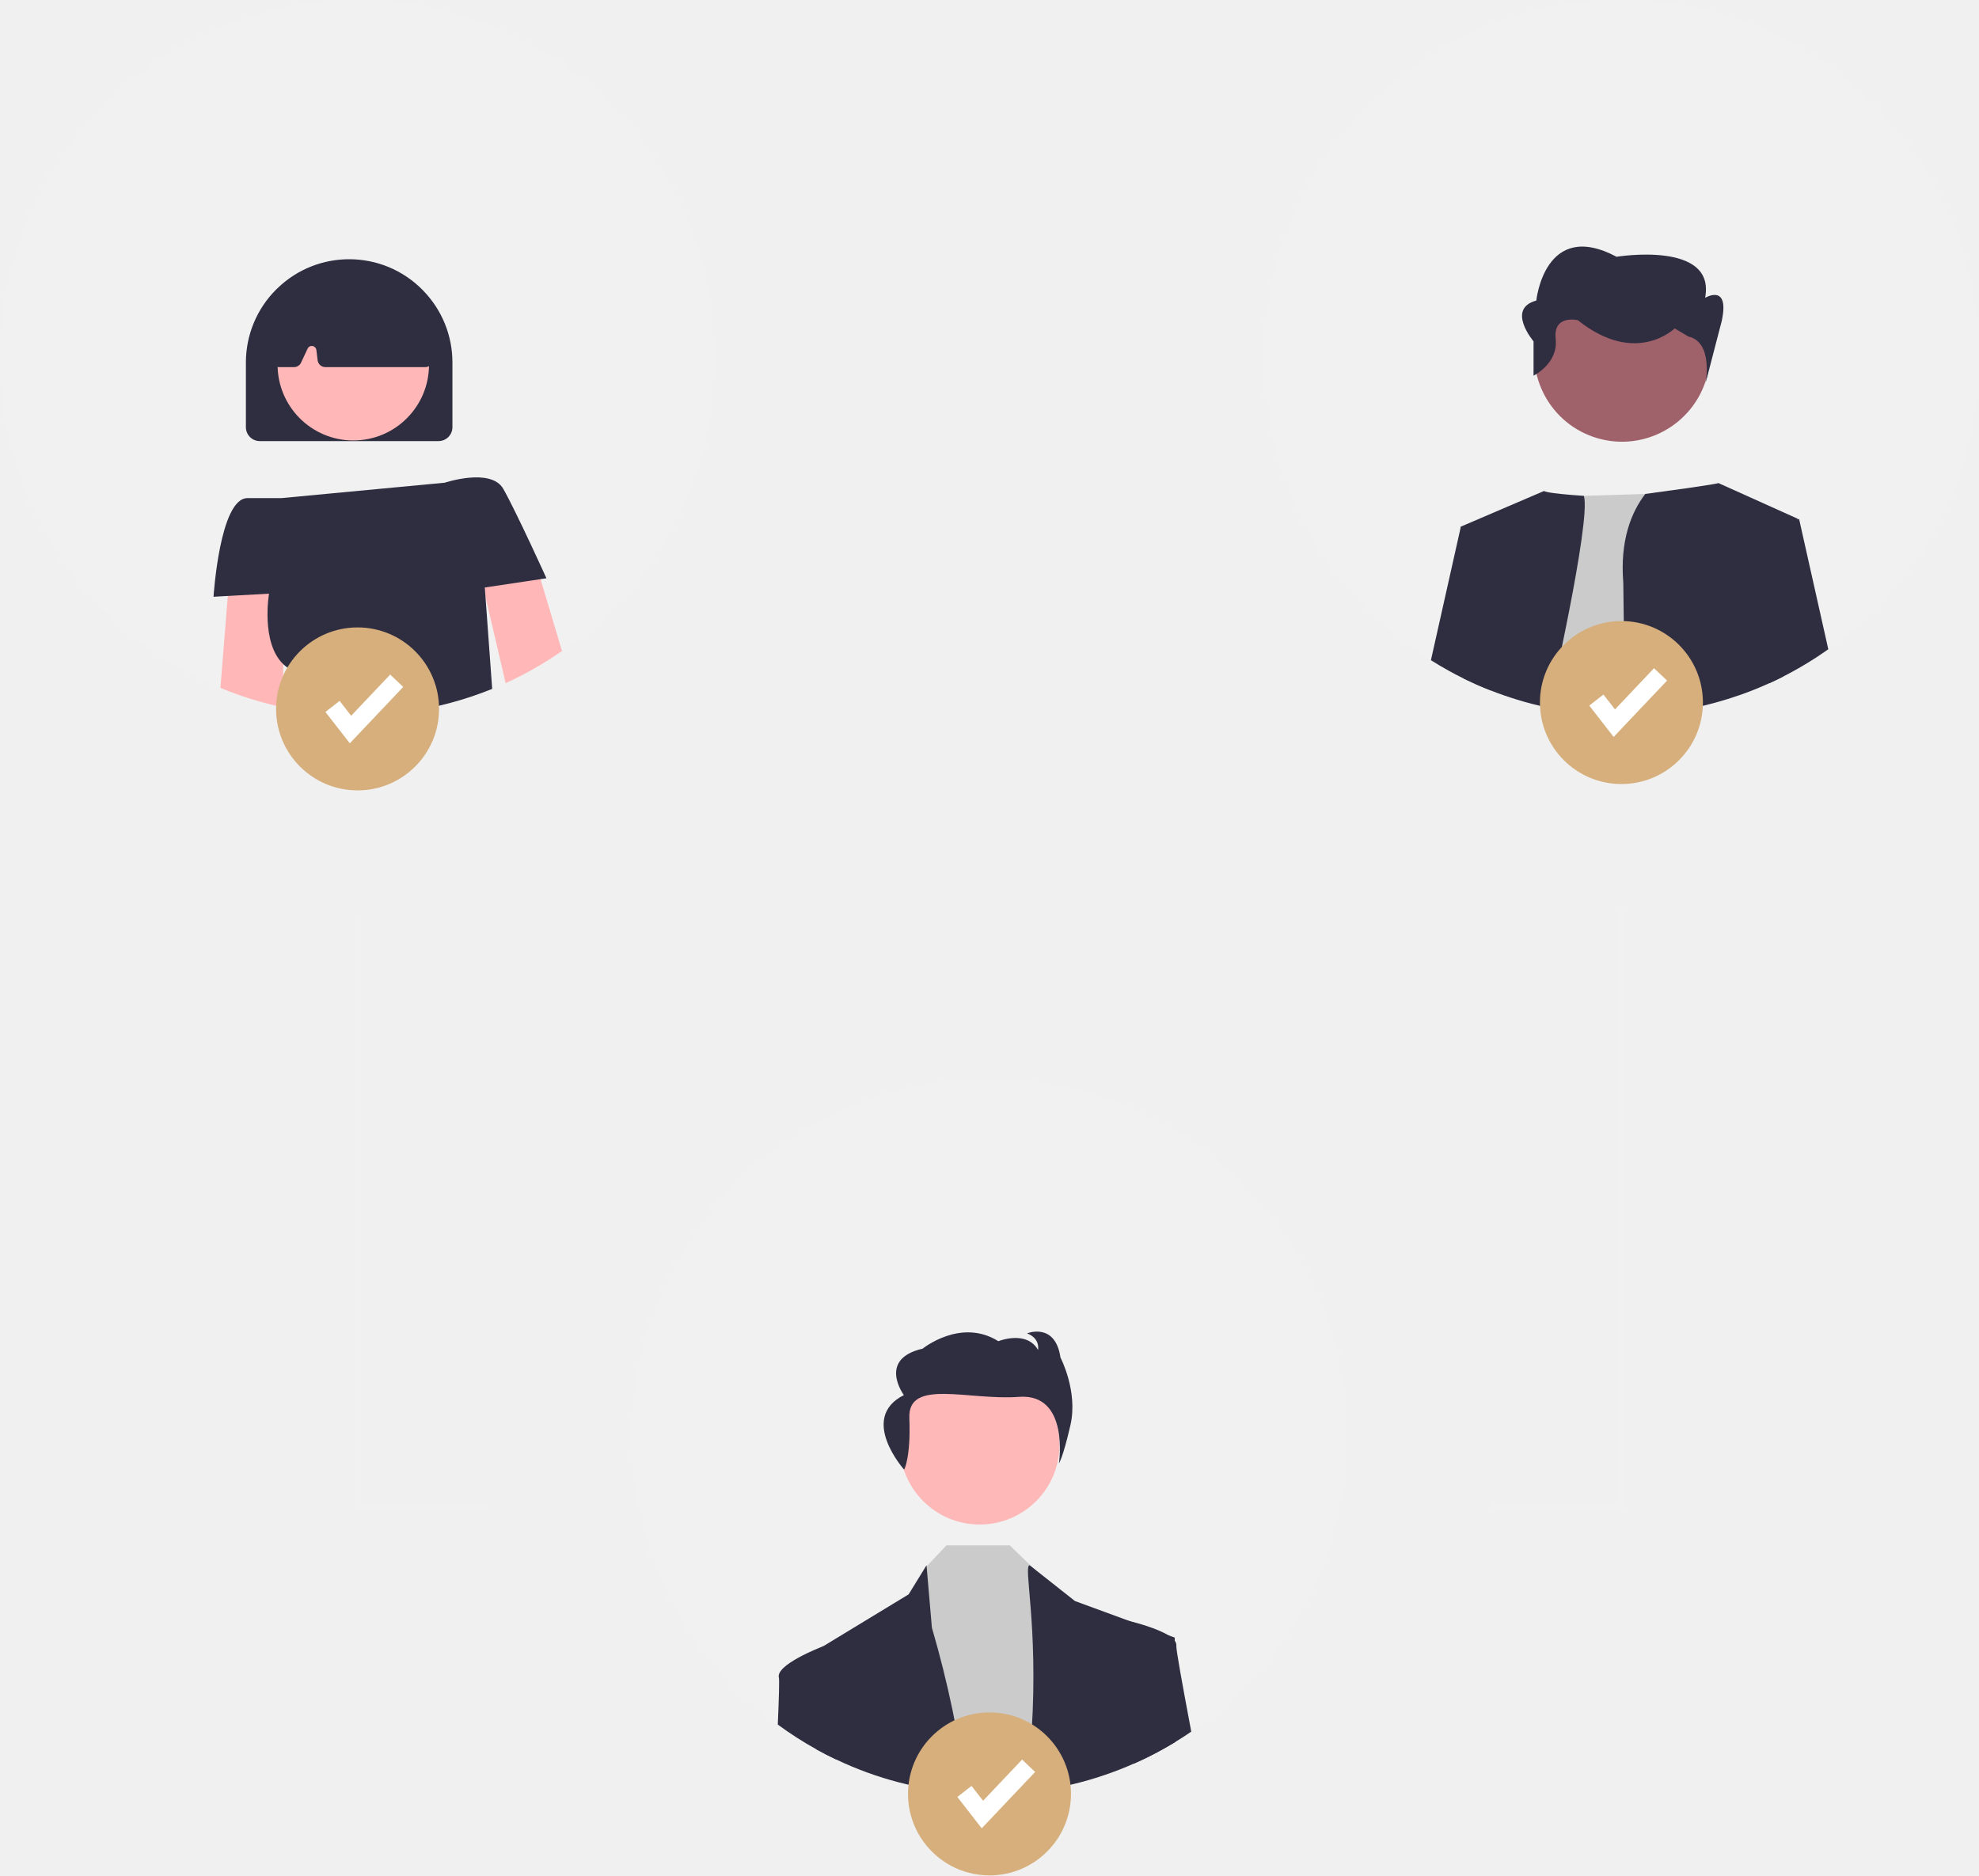
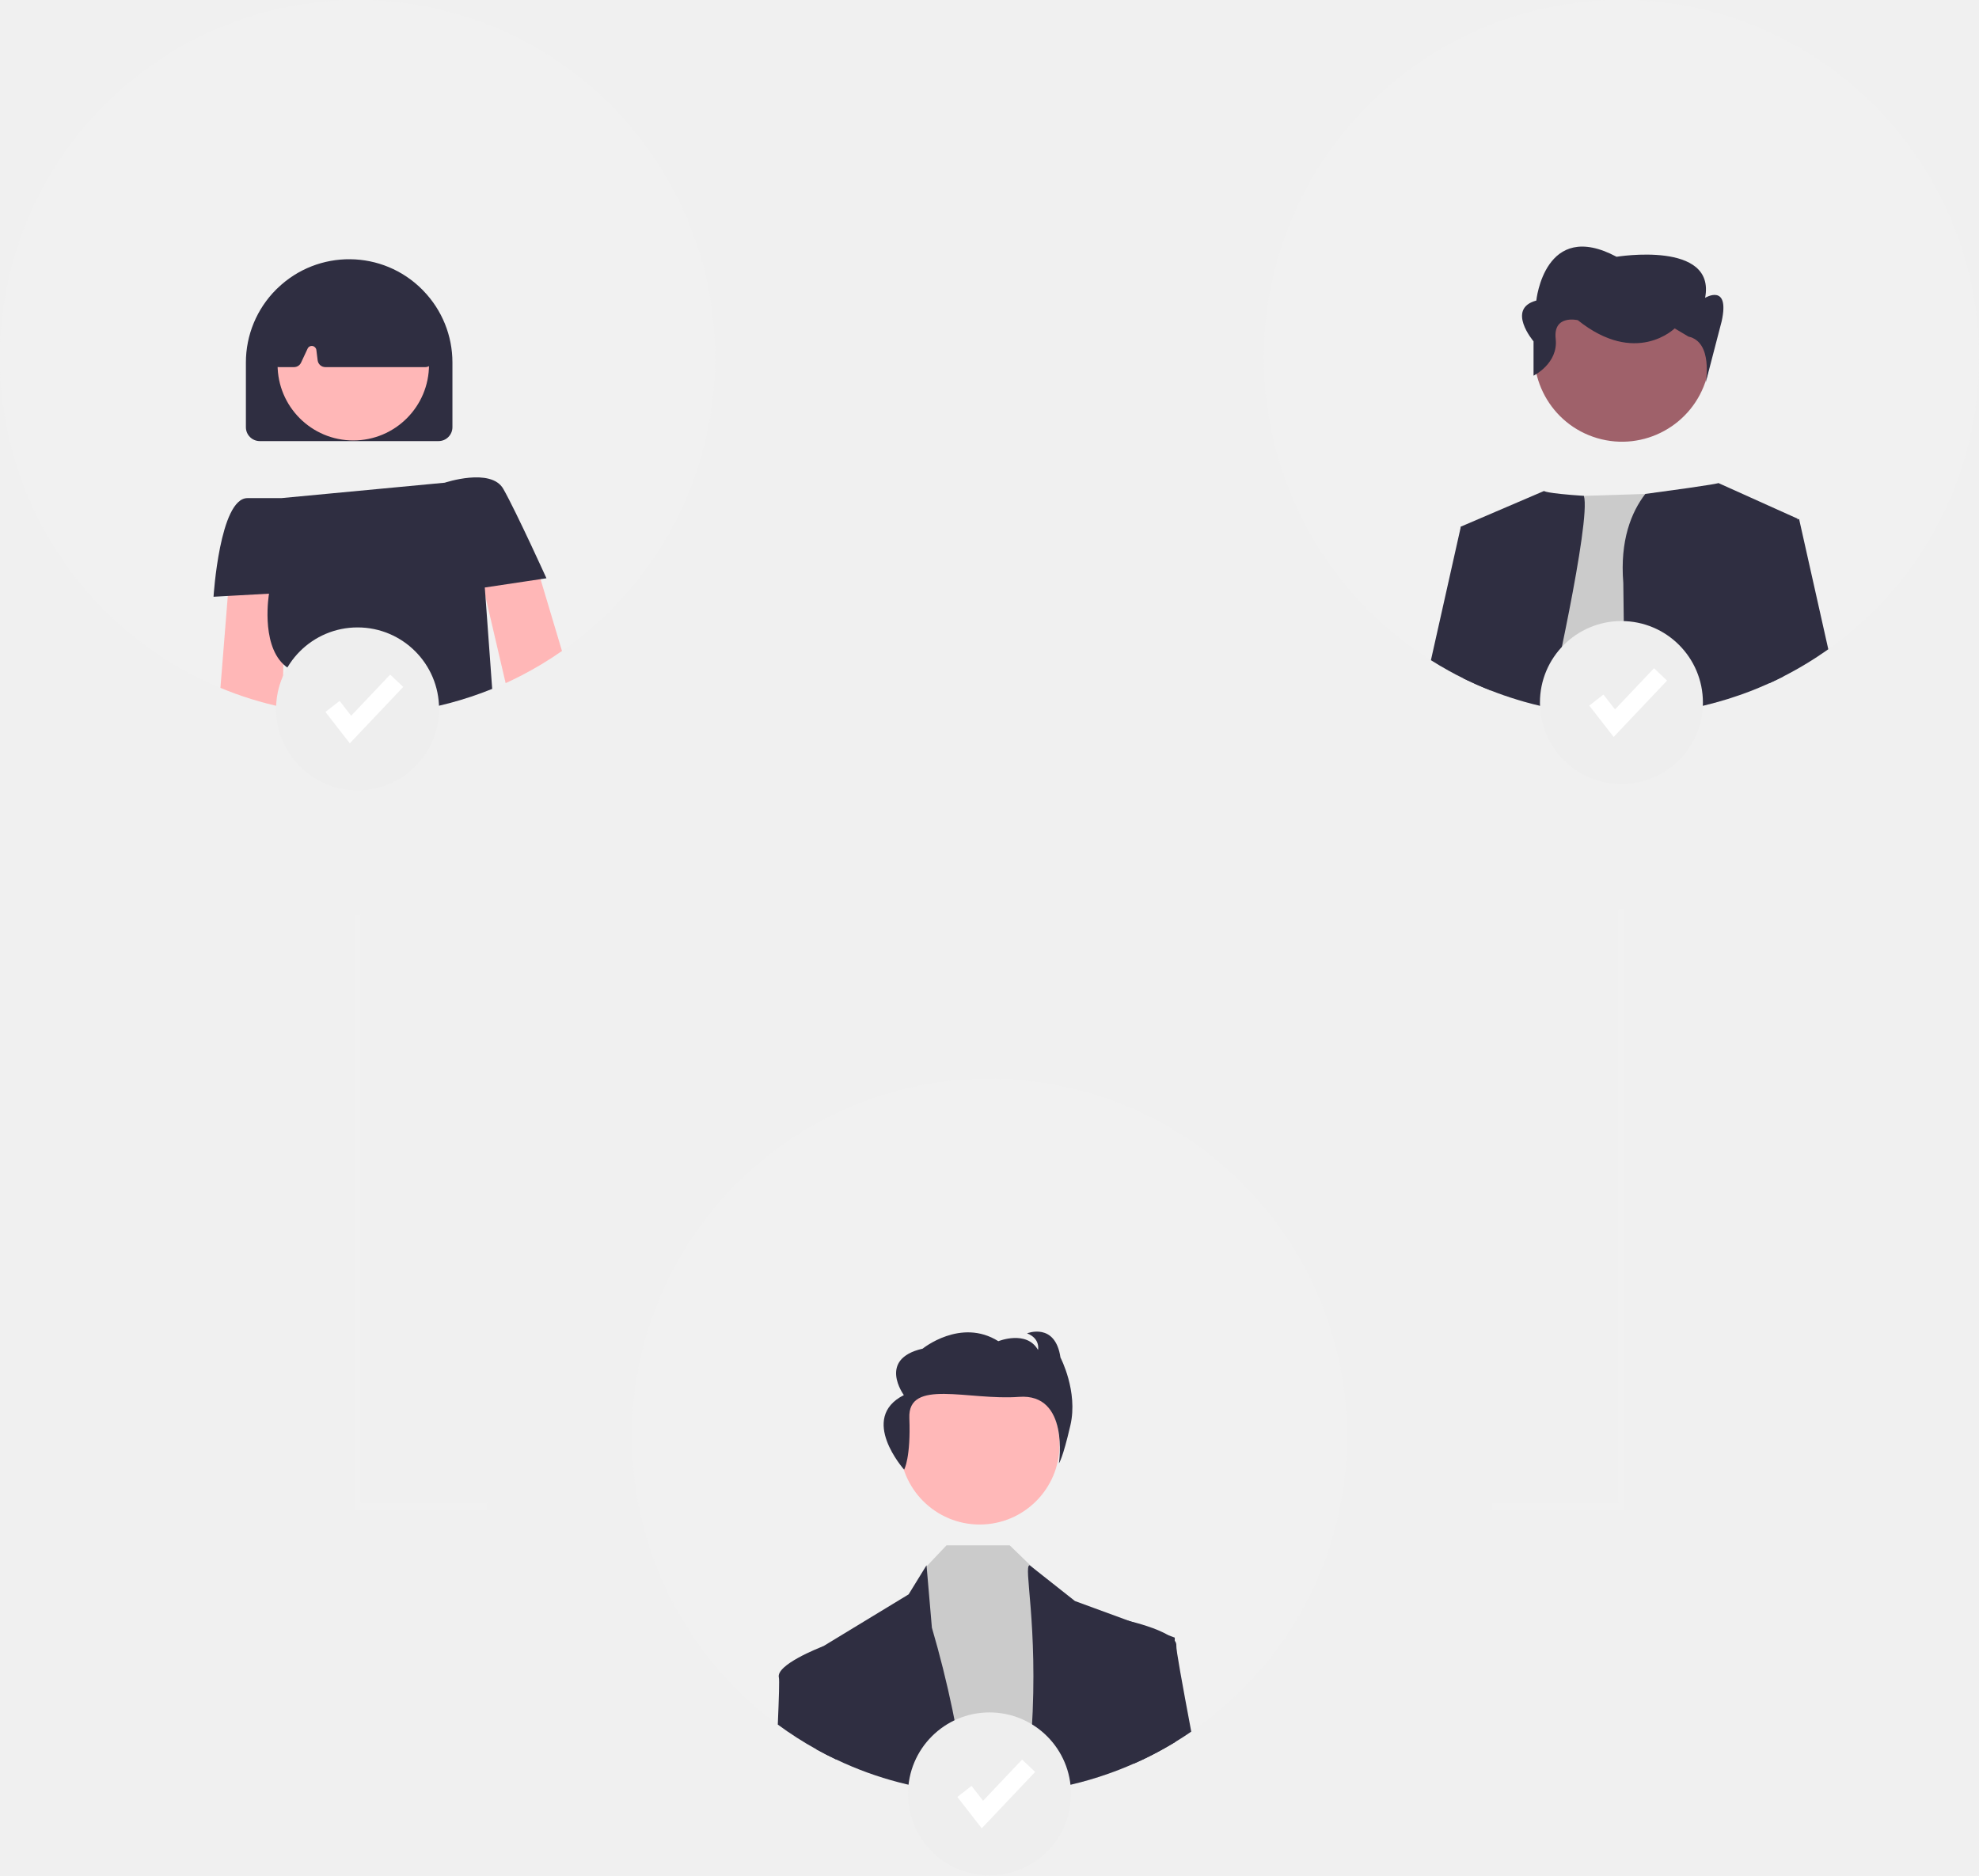
<svg xmlns="http://www.w3.org/2000/svg" id="e3b35851-94e9-429d-821b-b07e6585d4d1" data-name="Layer 1" width="642" height="608.421" viewBox="0 0 642 608.421">
  <path d="M511,261.79a115.853,115.853,0,0,1-49.69,95.19,114.45,114.45,0,0,1-13.55,8.15c-1.56.8-3.13,1.56-4.729,2.28-1.44.66-2.89,1.28-4.36,1.87a116.421,116.421,0,0,1-57.57,7.68q-5.07-.6-10.01-1.65c-.14-.03-.29-.06-.43-.09a113.319,113.319,0,0,1-20.15-6.27,116.012,116.012,0,1,1,160.49-107.16Z" transform="translate(-279 -145.7897)" fill="#f1f1f1" />
  <path d="M416.36,240.14c-.1-.12-.21-.23-.32-.34a33.444,33.444,0,0,0-47.04-.48c-.07.06-.13.12-.19.18-.08.07-.15.14-.22.21a33.427,33.427,0,0,0-9.82,23.68v21a4.507,4.507,0,0,0,4.5,4.5h58a4.507,4.507,0,0,0,4.5-4.5v-21A33.348,33.348,0,0,0,416.36,240.14Z" transform="translate(-279 -145.7897)" fill="#2f2e41" />
  <circle cx="114.614" cy="118.331" r="24.561" fill="#ffb7b7" />
  <path d="M419.43,262.03l-2.9-20.26a2.537,2.537,0,0,0-.89-1.59,2.627,2.627,0,0,0-.53-.33c-14.85-6.95-29.91-6.95-44.76-.02a2.448,2.448,0,0,0-.55.35c-.06.05-.12.11-.18.17a2.532,2.532,0,0,0-.7,1.51l-1.94,20.29a2.505,2.505,0,0,0,.64,1.92,2.477,2.477,0,0,0,1.44.78,1.838,1.838,0,0,0,.41.04h4.92a2.523,2.523,0,0,0,2.27-1.44l2.13-4.56a1.494,1.494,0,0,1,2.84.45l.42,3.36a2.512,2.512,0,0,0,2.48,2.19H416.96a2.404,2.404,0,0,0,1.21-.32,2.532,2.532,0,0,0,.68-.54A2.506,2.506,0,0,0,419.43,262.03Z" transform="translate(-279 -145.7897)" fill="#2f2e41" />
  <path d="M454.35,333.68l6.96,23.3a114.45,114.45,0,0,1-13.55,8.15c-1.56.8-3.13,1.56-4.729,2.28l-7.21-30.91-2.8-11.99,18-2Z" transform="translate(-279 -145.7897)" fill="#ffb7b7" />
  <path d="M371.52,329.81l-.6,31.48-.26,13.93a113.319,113.319,0,0,1-20.15-6.27L352.9,339.13l.6-7.52Z" transform="translate(-279 -145.7897)" fill="#ffb7b7" />
  <path d="M454.35,333.68l-18.08,2.71.22,2.97,2.18,29.92a116.421,116.421,0,0,1-57.57,7.68q-5.07-.6-10.01-1.65c1.48-6.22,2.76-11.82,1.18-12.92a11.979,11.979,0,0,1-1.35-1.1c-7.37-7.03-4.65-22.9-4.65-22.9L352.9,339.13l-4.63.26s2-32,11-32h11l53-5s15-5,19,2c2.1,3.67,5.84,11.45,8.93,18.03,2.8,5.98,5.07,10.97,5.07,10.97Z" transform="translate(-279 -145.7897)" fill="#2f2e41" />
  <path d="M920.993,263.067a115.847,115.847,0,0,1-48.883,93.352c-.26.18-.53.37-.8.56-.28.2-.57.4-.86.59q-2.52,1.74-5.14,3.33-3.69,2.25-7.55,4.23c-.08.04-.17.08-.25.12q-2.219,1.14-4.479,2.16c-.05.02-.09.04-.14.06-.35.16-.72.33-1.08.48-2.79,1.24-5.64,2.37-8.54,3.37q-3.705,1.305-7.52,2.34a113.729,113.729,0,0,1-15.85,3.18,115.588,115.588,0,0,1-13.76.94c-.38.01-.76.01-1.14.01-2.51,0-5.01-.08-7.48-.24-2.16-.14-4.3-.33-6.42-.59-3.27-.39-6.5-.91-9.68-1.59-.14-.02-.28-.05-.42-.08-.11-.02-.23-.05-.34-.07-3.2-.67-6.35-1.49-9.44-2.43q-4.365-1.32-8.57-2.98c-.72-.28-1.43-.56-2.14-.86-1.77-.74-3.52-1.51-5.24-2.34-.5-.23-.99-.47-1.48-.71-1.66-.81-3.3-1.66-4.9-2.56q-2.895-1.605-5.69-3.37c-2.35-1.48-4.65-3.04-6.88-4.69a116.005,116.005,0,0,1,70.33-209.479C870.258,146.685,921.679,199.457,920.993,263.067Z" transform="translate(-279 -145.7897)" fill="#f1f1f1" />
  <path d="M780.66,375.22c-3.2-.67-6.35-1.49-9.44-2.43l10.61-65.79,10.99-.34,19.93-.63,10.22-.32s7.25,31.86,12.78,67.95a113.729,113.729,0,0,1-15.85,3.18,115.588,115.588,0,0,1-13.76.94c-.38.01-.76.01-1.14.01-2.51,0-5.01-.08-7.48-.24-2.16-.14-4.3-.33-6.42-.59-3.27-.39-6.5-.91-9.68-1.59-.14-.02-.28-.05-.42-.08C780.89,375.27,780.77,375.24,780.66,375.22Z" transform="translate(-279 -145.7897)" fill="#cbcbcb" />
  <path d="M781.42,375.37c-.14-.02-.28-.05-.42-.08-.11-.02-.23-.05-.34-.07-3.2-.67-6.35-1.49-9.44-2.43q-4.365-1.32-8.57-2.98c-.72-.28-1.43-.56-2.14-.86-1.77-.74-3.52-1.51-5.24-2.34-.5-.23-.99-.47-1.48-.71l-.88-49.26,27-11.57s.09.72,12.91,1.59C795.26,314.62,781.42,375.37,781.42,375.37Z" transform="translate(-279 -145.7897)" fill="#2f2e41" />
  <path d="M862.12,314.31l-5.09,26.75.479,24.19q-2.219,1.14-4.479,2.16c-.05.02-.09.04-.14.06-.35.16-.72.33-1.08.48-2.79,1.24-5.64,2.37-8.54,3.37q-3.705,1.305-7.52,2.34a113.729,113.729,0,0,1-15.85,3.18,115.588,115.588,0,0,1-13.76.94l-.53-42.87c-1.12-13.82,2.59-22.96,7.14-28.88,24.25-3.24,23.71-3.53,23.71-3.53l25.71,11.57Z" transform="translate(-279 -145.7897)" fill="#2f2e41" />
  <path d="M764.48,320.5l-1.83,49.31c-.72-.28-1.43-.56-2.14-.86-1.77-.74-3.52-1.51-5.24-2.34-.5-.23-.99-.47-1.48-.71-1.66-.81-3.3-1.66-4.9-2.56q-2.895-1.605-5.69-3.37l9.71-43.33Z" transform="translate(-279 -145.7897)" fill="#2f2e41" />
  <path d="M872.11,356.42c-.26.18-.53.37-.8.56-.28.2-.57.4-.86.59q-2.52,1.74-5.14,3.33-3.69,2.25-7.55,4.23c-.08.04-.17.08-.25.12q-2.287,1.174-4.617,2.222l-.003-.002-1.83-49.48,11.06-3.68.51-.17Z" transform="translate(-279 -145.7897)" fill="#2f2e41" />
  <ellipse cx="805.224" cy="260.493" rx="28.603" ry="28.529" transform="translate(49.71201 814.1164) rotate(-73.65991)" fill="#9f616a" />
  <path d="M776.492,267.665V256.533s-8.977-10.572.898-13.236c0,0,2.693-26.632,26.032-14.204,0,0,32.316-5.326,28.725,13.316,0,0,8.079-4.867,5.386,7.561L832.325,269.991s2.515-13.224-5.564-15l-4.488-2.663s-12.567,12.428-31.418-2.663c0,0-8.079-1.928-7.181,6.061S776.492,267.665,776.492,267.665Z" transform="translate(-279 -145.7897)" fill="#2f2e41" />
  <path d="M716,611.79a115.853,115.853,0,0,1-49.69,95.19c-.28.2-.57.4-.86.59q-2.52,1.74-5.14,3.33-3.69,2.25-7.55,4.23c-1.56.8-3.13,1.56-4.729,2.28-.4.18-.81.37-1.22.54-2.79,1.24-5.64,2.37-8.54,3.37a114.204,114.204,0,0,1-23.37,5.52,116.296,116.296,0,0,1-14.9.95c-2.51,0-5.01-.08-7.48-.24-2.16-.14-4.3-.33-6.42-.59-3.41-.41-6.78-.96-10.1-1.67-.11-.02-.23-.05-.34-.07a113.319,113.319,0,0,1-20.15-6.27c-1.77-.74-3.52-1.51-5.24-2.34q-3.255-1.53-6.38-3.27a116.009,116.009,0,1,1,172.11-101.55Z" transform="translate(-279 -145.7897)" fill="#f1f1f1" />
  <circle cx="317.813" cy="468.686" r="25.903" fill="#ffb8b8" />
  <path d="M586.1,726.96c-3.41-.41-6.78-.96-10.1-1.67l3.15-70.88.45-.47,6.45-6.81h20.51l7.57,7.33.64.63,16.19,15.51,7.31,50.72a114.204,114.204,0,0,1-23.37,5.52,116.296,116.296,0,0,1-14.9.95c-2.51,0-5.01-.08-7.48-.24C590.36,727.41,588.22,727.22,586.1,726.96Z" transform="translate(-279 -145.7897)" fill="#cbcbcb" />
  <path d="M550.27,716.61q-3.255-1.53-6.38-3.27c-.21-19.2-.35-31.95-.35-31.95l2.44-1.49a.804.804,0,0,1,.09-.04l27.69-16.82,5.81-9.44.03.34,1.71,19.9a346.744,346.744,0,0,1,11.21,53.71c-2.16-.14-4.3-.33-6.42-.59-3.41-.41-6.78-.96-10.1-1.67-.11-.02-.23-.05-.34-.07a113.319,113.319,0,0,1-20.15-6.27C553.74,718.21,551.99,717.44,550.27,716.61Z" transform="translate(-279 -145.7897)" fill="#2f2e41" />
  <path d="M638.27,721.32a114.204,114.204,0,0,1-23.37,5.52,91.267,91.267,0,0,1-1.21-19.55c2.16-34.53-2.82-53.69-.66-53.69l1.1.86,13.59,10.74,17.89,6.56h.01l12.31,4.51,2.17.8v1.03c.01,3.56.03,16.02.21,32.8q-3.69,2.25-7.55,4.23c-1.56.8-3.13,1.56-4.729,2.28-.4.18-.81.37-1.22.54C644.02,719.19,641.17,720.32,638.27,721.32Z" transform="translate(-279 -145.7897)" fill="#2f2e41" />
  <path d="M572.308,622.58s2.201-3.865,1.689-16.776,19.15-5.609,35.578-6.841,12.951,21.556,12.951,21.556,1.185-1.355,3.723-12.353-3.224-21.958-3.224-21.958c-1.697-11.557-10.842-7.853-10.842-7.853,4.404,1.715,3.558,5.381,3.558,5.381-3.728-6.536-12.873-2.832-12.873-2.832-12.197-7.654-24.559,2.425-24.559,2.425-14.735,3.344-6.093,15.062-6.093,15.062C557.398,605.879,572.308,622.58,572.308,622.58Z" transform="translate(-279 -145.7897)" fill="#2f2e41" />
  <path d="M531.32,705.28c.38-8.79.55-14.46.35-15.25-1.03-4.12,13.03-9.64,14.31-10.13a.804.804,0,0,1,.09-.04l2.86,1.53,1.34,35.22q-3.255-1.53-6.38-3.27A115.181,115.181,0,0,1,531.32,705.28Z" transform="translate(-279 -145.7897)" fill="#2f2e41" />
  <path d="M660.31,710.9q-3.69,2.25-7.55,4.23c-1.56.8-3.13,1.56-4.729,2.28-.4.18-.81.37-1.22.54l-4.5-44.43,2.63-1.92s.24.06.67.16h.01c2.11.52,8.59,2.24,12.31,4.51a7.714,7.714,0,0,1,2.17,1.83,2.223,2.223,0,0,1,.51,1.58c-.12,1.16,1.88,12.16,4.84,27.89Q662.93,709.31,660.31,710.9Z" transform="translate(-279 -145.7897)" fill="#2f2e41" />
  <polygon points="158.016 489.633 115 489.633 115 296.788 117 296.788 117 487.633 158.016 487.633 158.016 489.633" fill="#f1f1f1" />
  <polygon points="527.008 489.633 483.992 489.633 483.992 487.633 525.008 487.633 525.008 295 527.008 295 527.008 489.633" fill="#f1f1f1" />
-   <circle cx="526" cy="227.921" r="26.436" fill="#d6af7c" />
+   <circle cx="526" cy="227.921" r="26.436" fill="#eeeeee" />
  <polygon points="523.481 239.081 515.568 228.907 520.17 225.328 523.916 230.145 536.573 216.785 540.805 220.794 523.481 239.081" fill="#fff" />
-   <circle cx="116" cy="229.984" r="26.436" fill="#d6af7c" />
+   <circle cx="116" cy="229.984" r="26.436" fill="#eeeeee" />
  <polygon points="113.481 241.144 105.568 230.97 110.17 227.391 113.916 232.208 126.573 218.848 130.805 222.857 113.481 241.144" fill="#fff" />
-   <circle cx="321" cy="581.984" r="26.436" fill="#d6af7c" />
+   <circle cx="321" cy="581.984" r="26.436" fill="#eeeeee" />
  <polygon points="318.481 593.144 310.568 582.97 315.17 579.391 318.916 584.208 331.573 570.848 335.805 574.857 318.481 593.144" fill="#fff" />
</svg>
